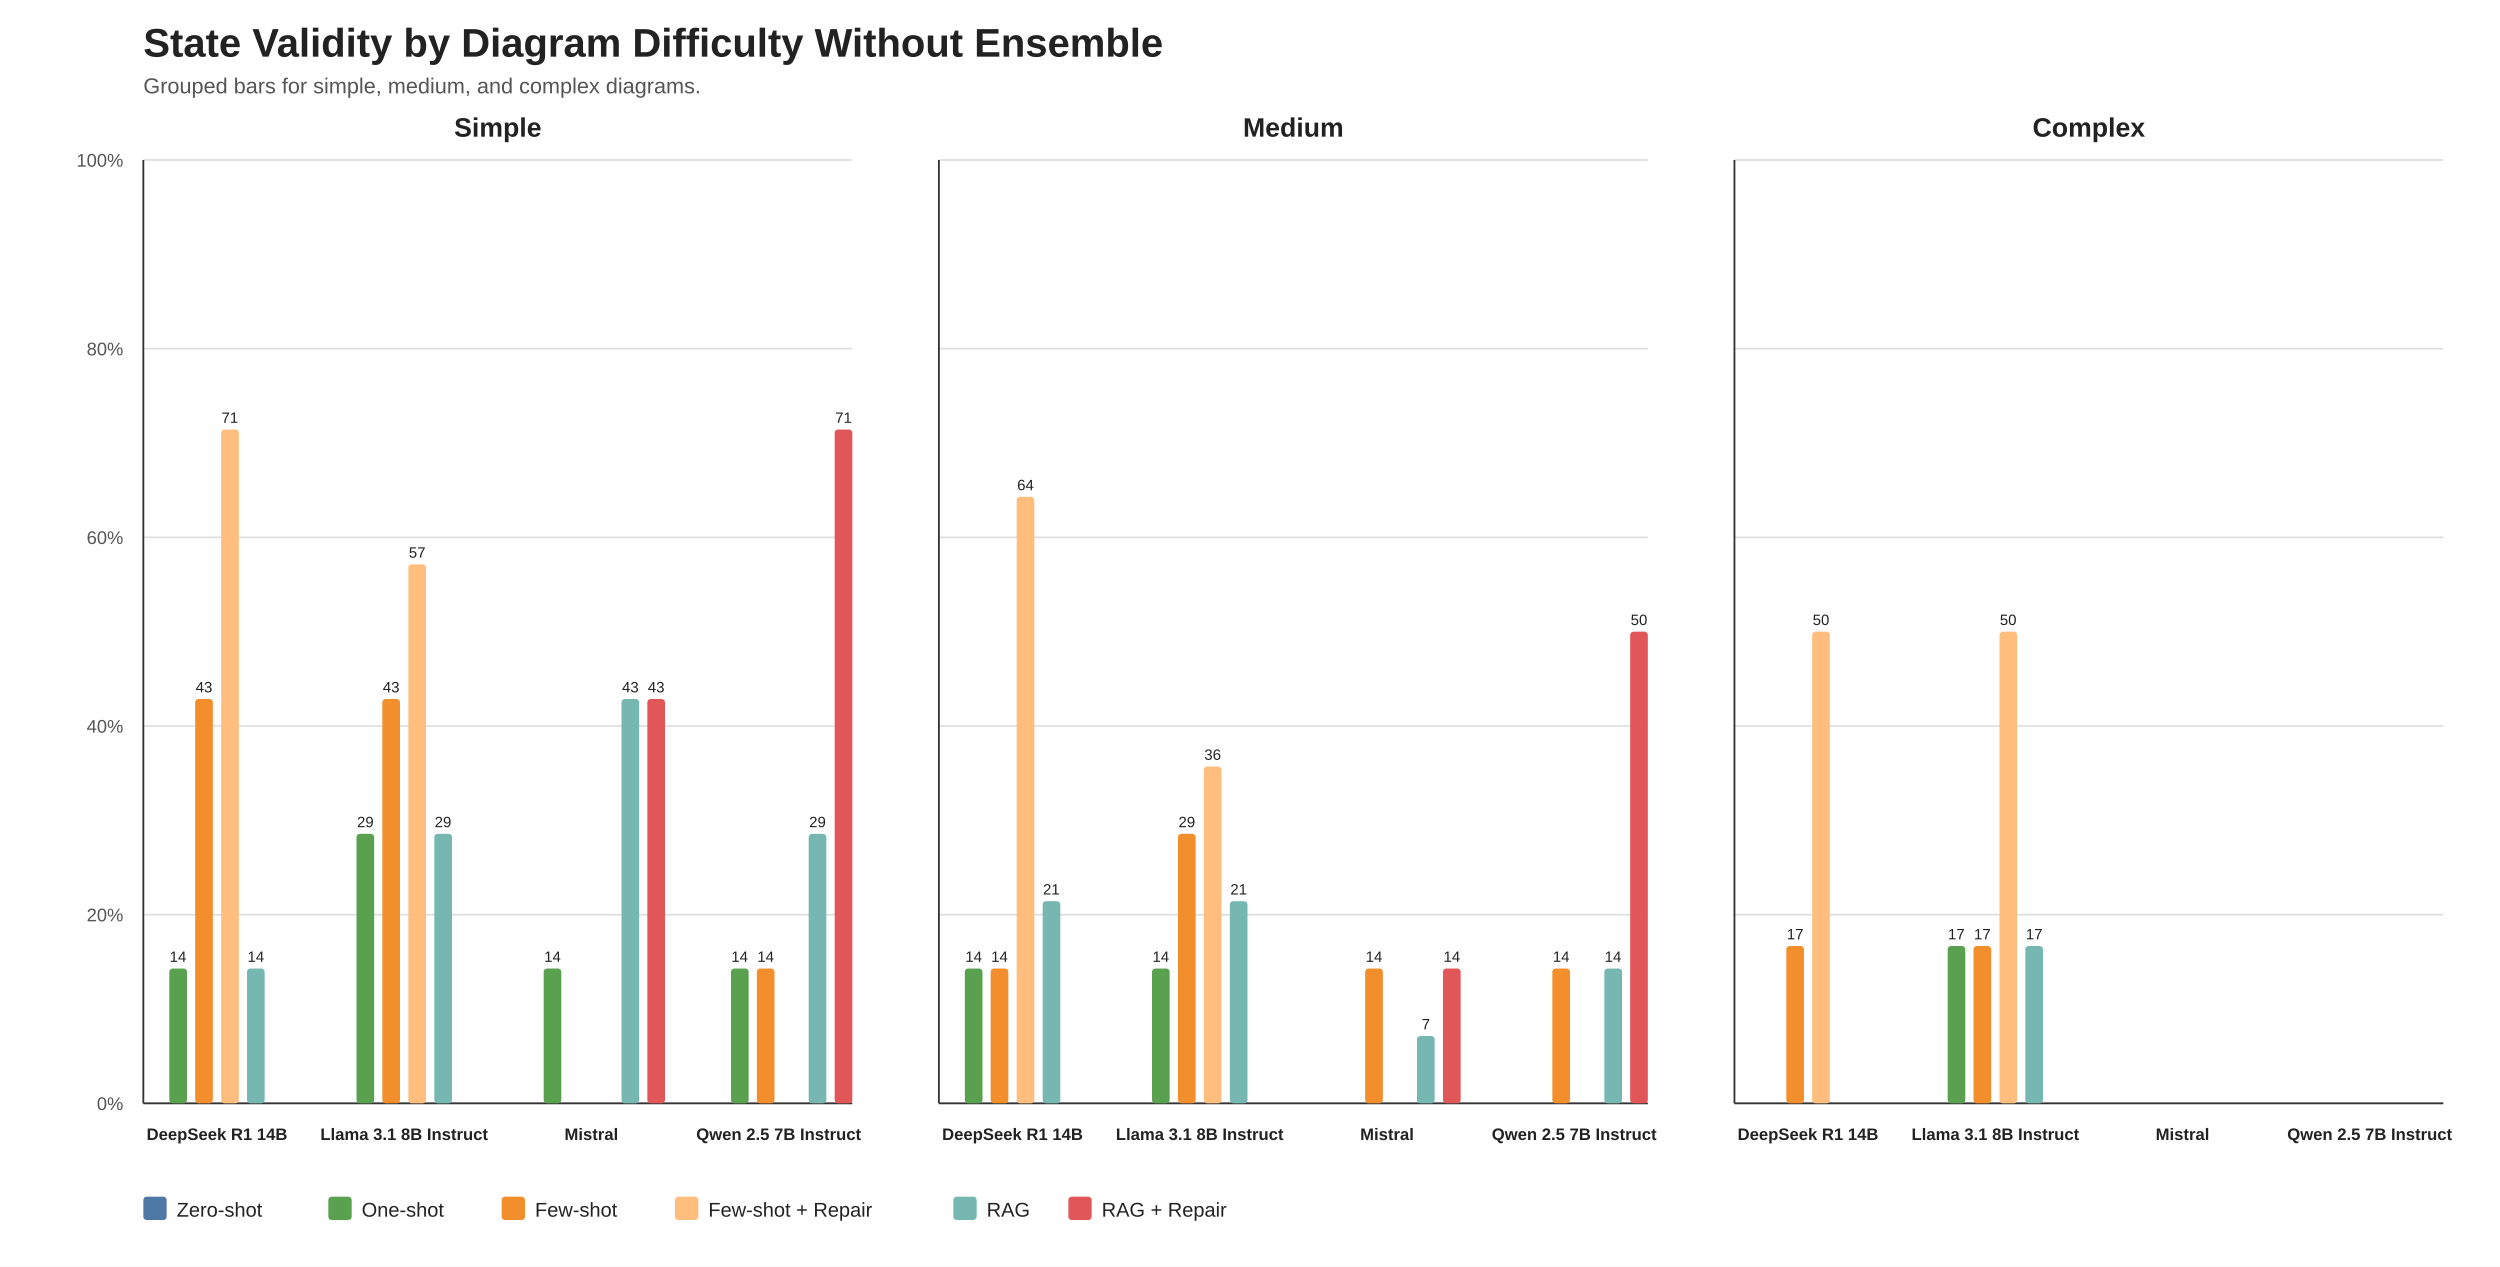
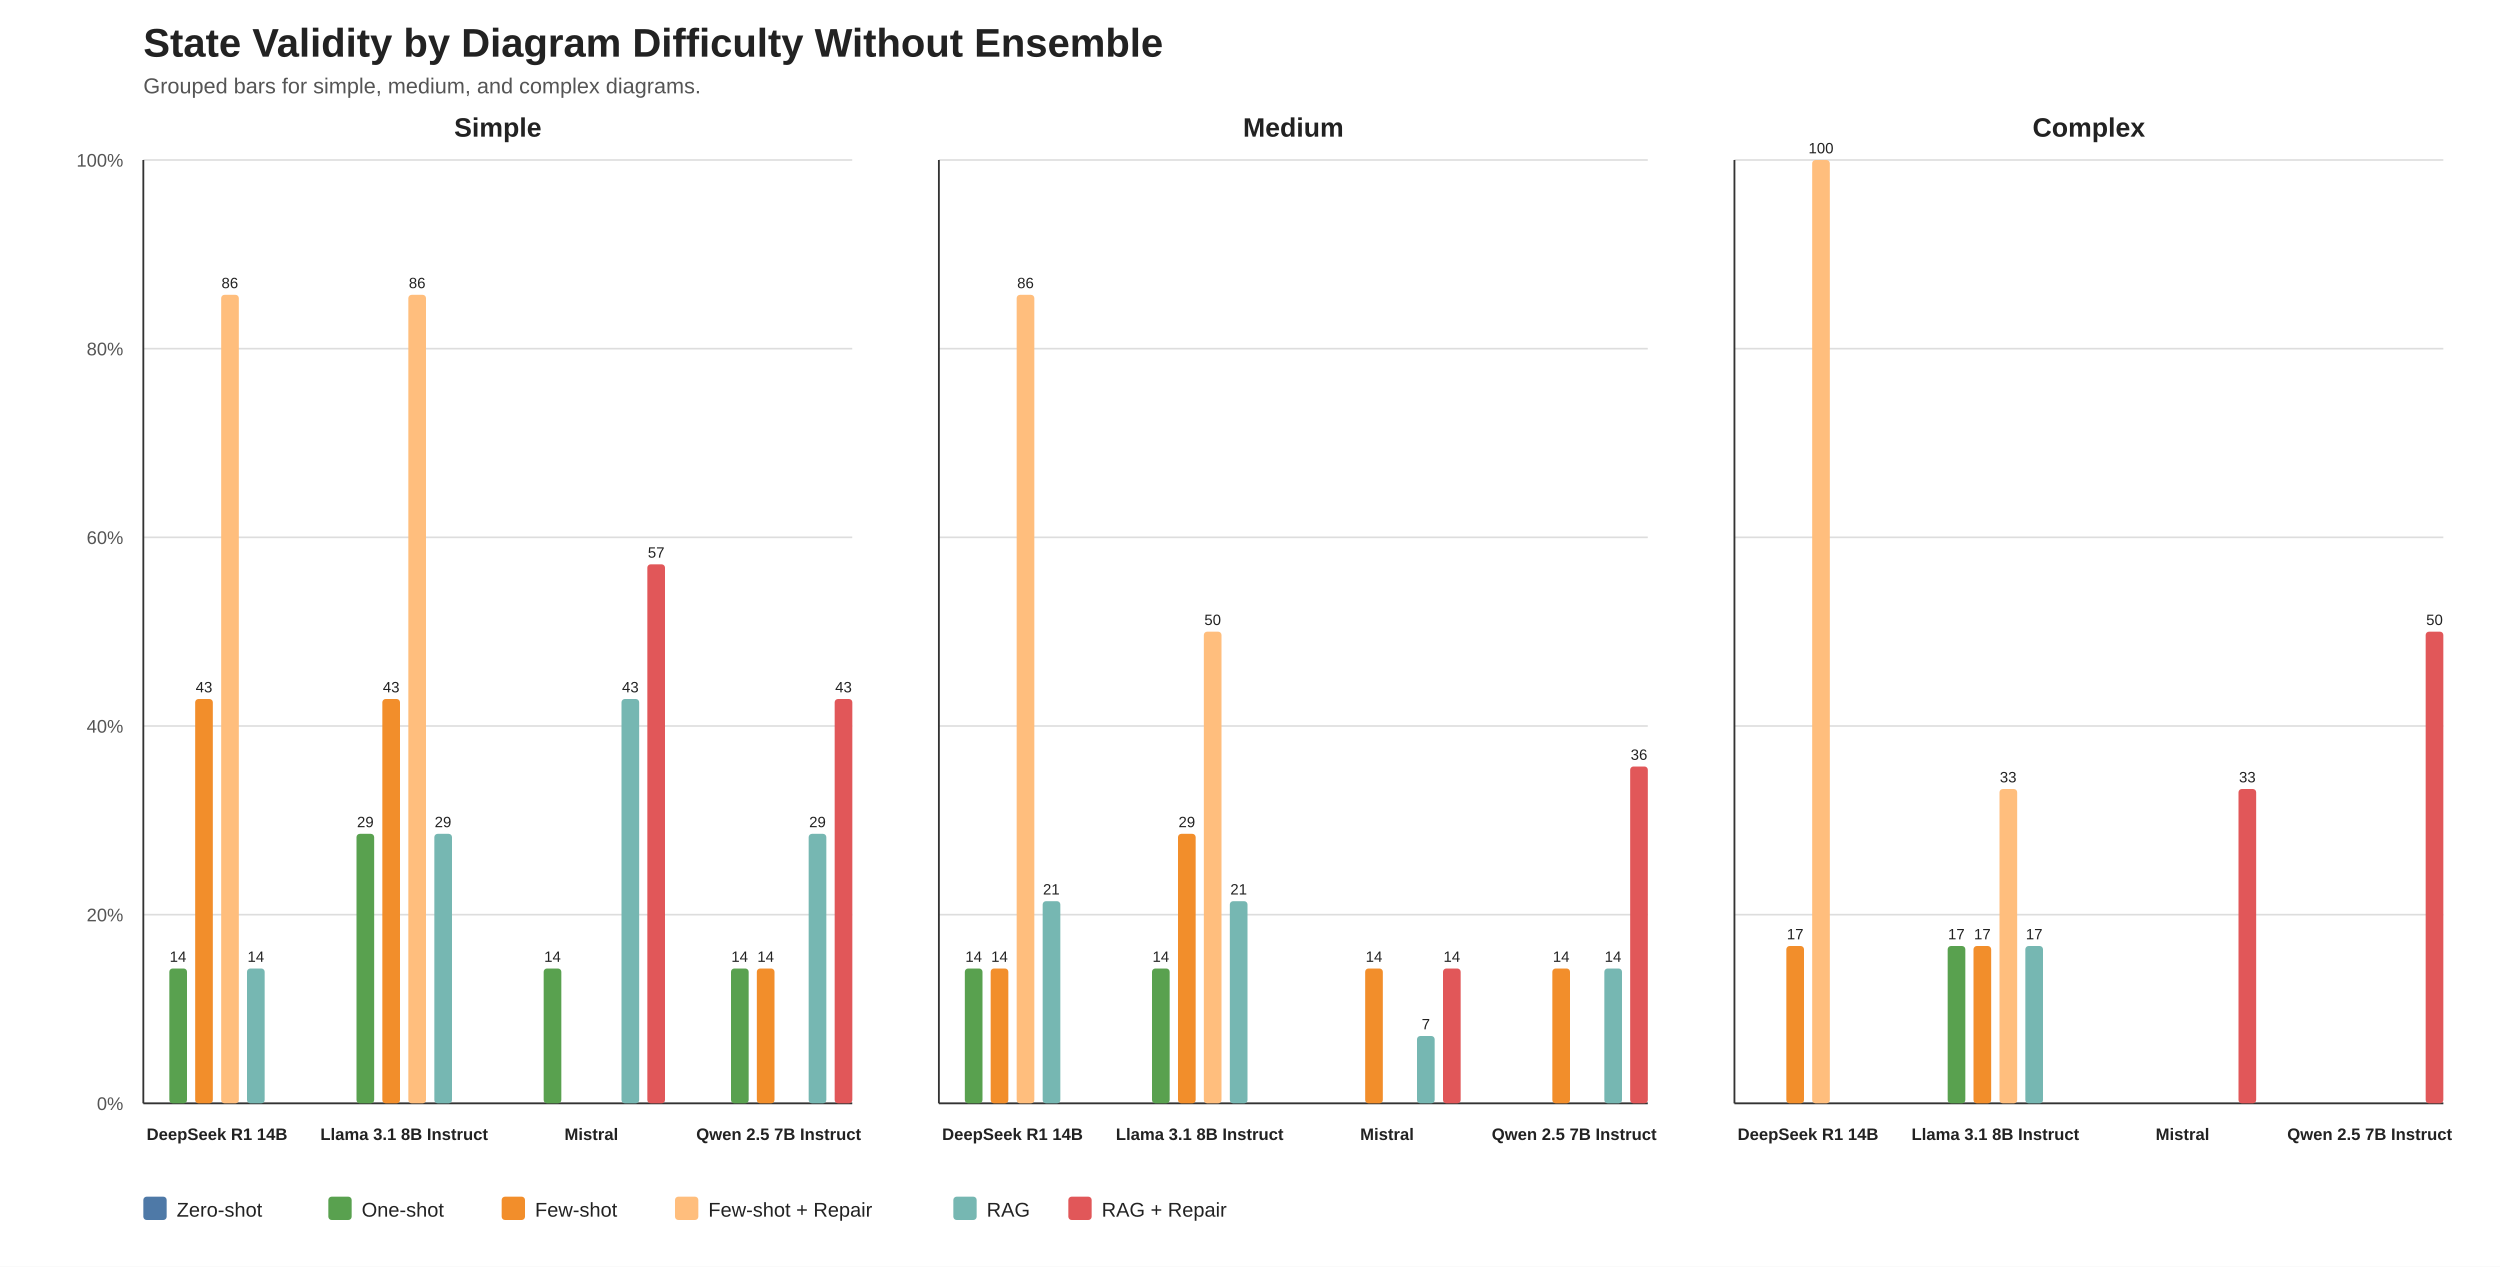
<svg xmlns="http://www.w3.org/2000/svg" width="1500" height="760" viewBox="0 0 1500 760">
  <style>
text { font-family: Arial, Helvetica, sans-serif; fill: #222; }
.title { font-size: 24px; font-weight: 700; }
.subtitle { font-size: 13px; fill: #555; }
.axis { stroke: #333; stroke-width: 1.1; }
.grid { stroke: #ddd; stroke-width: 1; }
.tick { font-size: 11px; fill: #555; }
.panel { font-size: 16px; font-weight: 700; }
.model { font-size: 10px; font-weight: 700; }
.value { font-size: 9px; fill: #222; }
.legend { font-size: 12px; }
</style>
  <rect width="100%" height="100%" fill="#fff" />
  <text class="title" x="86" y="34">State Validity by Diagram Difficulty Without Ensemble</text>
  <text class="subtitle" x="86" y="56">Grouped bars for simple, medium, and complex diagrams.</text>
  <text class="tick" x="74" y="666.0" text-anchor="end">0%</text>
  <text class="tick" x="74" y="552.8" text-anchor="end">20%</text>
  <text class="tick" x="74" y="439.6" text-anchor="end">40%</text>
  <text class="tick" x="74" y="326.4" text-anchor="end">60%</text>
  <text class="tick" x="74" y="213.2" text-anchor="end">80%</text>
  <text class="tick" x="74" y="100.0" text-anchor="end">100%</text>
  <text class="panel" x="298.7" y="82" text-anchor="middle">Simple</text>
  <line class="grid" x1="86.0" y1="662.0" x2="511.333" y2="662.0" />
  <line class="grid" x1="86.0" y1="548.8" x2="511.333" y2="548.8" />
  <line class="grid" x1="86.0" y1="435.6" x2="511.333" y2="435.6" />
  <line class="grid" x1="86.0" y1="322.4" x2="511.333" y2="322.4" />
  <line class="grid" x1="86.0" y1="209.2" x2="511.333" y2="209.2" />
  <line class="grid" x1="86.0" y1="96.0" x2="511.333" y2="96.0" />
  <line class="axis" x1="86.0" y1="96" x2="86.0" y2="662" />
  <line class="axis" x1="86.0" y1="662" x2="511.333" y2="662" />
  <rect x="86.0" y="662.0" width="10.6" height="0.0" rx="2" fill="#4E79A7" />
  <rect x="101.6" y="581.1" width="10.6" height="80.9" rx="2" fill="#59A14F" />
  <text class="value" x="106.8" y="577.1" text-anchor="middle">14</text>
  <rect x="117.1" y="419.4" width="10.6" height="242.6" rx="2" fill="#F28E2B" />
  <text class="value" x="122.4" y="415.4" text-anchor="middle">43</text>
-   <rect x="132.7" y="257.7" width="10.6" height="404.3" rx="2" fill="#FFBE7D" />
-   <text class="value" x="137.9" y="253.7" text-anchor="middle">71</text>
+   <rect x="132.7" y="176.9" width="10.6" height="485.1" rx="2" fill="#FFBE7D" />
+   <text class="value" x="137.9" y="172.9" text-anchor="middle">86</text>
  <rect x="148.2" y="581.1" width="10.6" height="80.9" rx="2" fill="#76B7B2" />
  <text class="value" x="153.5" y="577.1" text-anchor="middle">14</text>
  <rect x="163.8" y="662.0" width="10.6" height="0.0" rx="2" fill="#E15759" />
  <text class="model" x="130.2" y="684" text-anchor="middle">DeepSeek R1 14B</text>
  <rect x="198.3" y="662.0" width="10.6" height="0.0" rx="2" fill="#4E79A7" />
  <rect x="213.9" y="500.3" width="10.6" height="161.7" rx="2" fill="#59A14F" />
  <text class="value" x="219.2" y="496.3" text-anchor="middle">29</text>
  <rect x="229.4" y="419.4" width="10.6" height="242.6" rx="2" fill="#F28E2B" />
  <text class="value" x="234.7" y="415.4" text-anchor="middle">43</text>
-   <rect x="245.0" y="338.6" width="10.6" height="323.4" rx="2" fill="#FFBE7D" />
-   <text class="value" x="250.3" y="334.6" text-anchor="middle">57</text>
+   <rect x="245.0" y="176.9" width="10.6" height="485.1" rx="2" fill="#FFBE7D" />
+   <text class="value" x="250.3" y="172.9" text-anchor="middle">86</text>
  <rect x="260.6" y="500.3" width="10.6" height="161.7" rx="2" fill="#76B7B2" />
  <text class="value" x="265.8" y="496.3" text-anchor="middle">29</text>
  <rect x="276.1" y="662.0" width="10.6" height="0.0" rx="2" fill="#E15759" />
  <text class="model" x="242.5" y="684" text-anchor="middle">Llama 3.1 8B Instruct</text>
  <rect x="310.7" y="662.0" width="10.6" height="0.0" rx="2" fill="#4E79A7" />
  <rect x="326.2" y="581.1" width="10.6" height="80.9" rx="2" fill="#59A14F" />
  <text class="value" x="331.5" y="577.1" text-anchor="middle">14</text>
  <rect x="341.8" y="662.0" width="10.6" height="0.0" rx="2" fill="#F28E2B" />
  <rect x="357.3" y="662.0" width="10.6" height="0.0" rx="2" fill="#FFBE7D" />
  <rect x="372.9" y="419.4" width="10.6" height="242.6" rx="2" fill="#76B7B2" />
  <text class="value" x="378.2" y="415.4" text-anchor="middle">43</text>
-   <rect x="388.4" y="419.4" width="10.6" height="242.6" rx="2" fill="#E15759" />
-   <text class="value" x="393.7" y="415.4" text-anchor="middle">43</text>
+   <rect x="388.4" y="338.6" width="10.6" height="323.4" rx="2" fill="#E15759" />
+   <text class="value" x="393.7" y="334.6" text-anchor="middle">57</text>
  <text class="model" x="354.8" y="684" text-anchor="middle">Mistral</text>
  <rect x="423.0" y="662.0" width="10.6" height="0.0" rx="2" fill="#4E79A7" />
  <rect x="438.6" y="581.1" width="10.6" height="80.9" rx="2" fill="#59A14F" />
  <text class="value" x="443.8" y="577.1" text-anchor="middle">14</text>
  <rect x="454.1" y="581.1" width="10.6" height="80.9" rx="2" fill="#F28E2B" />
  <text class="value" x="459.4" y="577.1" text-anchor="middle">14</text>
  <rect x="469.7" y="662.0" width="10.6" height="0.0" rx="2" fill="#FFBE7D" />
  <rect x="485.2" y="500.3" width="10.6" height="161.7" rx="2" fill="#76B7B2" />
  <text class="value" x="490.5" y="496.3" text-anchor="middle">29</text>
-   <rect x="500.8" y="257.7" width="10.6" height="404.3" rx="2" fill="#E15759" />
-   <text class="value" x="506.1" y="253.7" text-anchor="middle">71</text>
+   <rect x="500.8" y="419.4" width="10.6" height="242.6" rx="2" fill="#E15759" />
+   <text class="value" x="506.1" y="415.4" text-anchor="middle">43</text>
  <text class="model" x="467.2" y="684" text-anchor="middle">Qwen 2.5 7B Instruct</text>
  <text class="panel" x="776.0" y="82" text-anchor="middle">Medium</text>
  <line class="grid" x1="563.333" y1="662.0" x2="988.667" y2="662.0" />
  <line class="grid" x1="563.333" y1="548.8" x2="988.667" y2="548.8" />
  <line class="grid" x1="563.333" y1="435.6" x2="988.667" y2="435.6" />
  <line class="grid" x1="563.333" y1="322.4" x2="988.667" y2="322.4" />
  <line class="grid" x1="563.333" y1="209.2" x2="988.667" y2="209.2" />
  <line class="grid" x1="563.333" y1="96.0" x2="988.667" y2="96.0" />
  <line class="axis" x1="563.333" y1="96" x2="563.333" y2="662" />
  <line class="axis" x1="563.333" y1="662" x2="988.667" y2="662" />
  <rect x="563.3" y="662.0" width="10.6" height="0.0" rx="2" fill="#4E79A7" />
  <rect x="578.9" y="581.1" width="10.6" height="80.9" rx="2" fill="#59A14F" />
  <text class="value" x="584.2" y="577.1" text-anchor="middle">14</text>
  <rect x="594.4" y="581.1" width="10.6" height="80.9" rx="2" fill="#F28E2B" />
  <text class="value" x="599.7" y="577.1" text-anchor="middle">14</text>
-   <rect x="610.0" y="298.1" width="10.6" height="363.9" rx="2" fill="#FFBE7D" />
-   <text class="value" x="615.3" y="294.1" text-anchor="middle">64</text>
+   <rect x="610.0" y="176.9" width="10.6" height="485.1" rx="2" fill="#FFBE7D" />
+   <text class="value" x="615.3" y="172.9" text-anchor="middle">86</text>
  <rect x="625.6" y="540.7" width="10.6" height="121.3" rx="2" fill="#76B7B2" />
  <text class="value" x="630.8" y="536.7" text-anchor="middle">21</text>
  <rect x="641.1" y="662.0" width="10.6" height="0.0" rx="2" fill="#E15759" />
  <text class="model" x="607.5" y="684" text-anchor="middle">DeepSeek R1 14B</text>
  <rect x="675.7" y="662.0" width="10.6" height="0.0" rx="2" fill="#4E79A7" />
  <rect x="691.2" y="581.1" width="10.6" height="80.9" rx="2" fill="#59A14F" />
  <text class="value" x="696.5" y="577.1" text-anchor="middle">14</text>
  <rect x="706.8" y="500.3" width="10.6" height="161.7" rx="2" fill="#F28E2B" />
  <text class="value" x="712.1" y="496.3" text-anchor="middle">29</text>
-   <rect x="722.3" y="459.9" width="10.6" height="202.1" rx="2" fill="#FFBE7D" />
-   <text class="value" x="727.6" y="455.9" text-anchor="middle">36</text>
+   <rect x="722.3" y="379.0" width="10.6" height="283.0" rx="2" fill="#FFBE7D" />
+   <text class="value" x="727.6" y="375.0" text-anchor="middle">50</text>
  <rect x="737.9" y="540.7" width="10.6" height="121.3" rx="2" fill="#76B7B2" />
  <text class="value" x="743.2" y="536.7" text-anchor="middle">21</text>
  <rect x="753.4" y="662.0" width="10.6" height="0.0" rx="2" fill="#E15759" />
  <text class="model" x="719.8" y="684" text-anchor="middle">Llama 3.1 8B Instruct</text>
  <rect x="788.0" y="662.0" width="10.6" height="0.0" rx="2" fill="#4E79A7" />
  <rect x="803.6" y="662.0" width="10.6" height="0.0" rx="2" fill="#59A14F" />
  <rect x="819.1" y="581.1" width="10.6" height="80.9" rx="2" fill="#F28E2B" />
  <text class="value" x="824.4" y="577.1" text-anchor="middle">14</text>
  <rect x="834.7" y="662.0" width="10.6" height="0.0" rx="2" fill="#FFBE7D" />
  <rect x="850.2" y="621.6" width="10.6" height="40.4" rx="2" fill="#76B7B2" />
  <text class="value" x="855.5" y="617.6" text-anchor="middle">7</text>
  <rect x="865.8" y="581.1" width="10.6" height="80.9" rx="2" fill="#E15759" />
  <text class="value" x="871.1" y="577.1" text-anchor="middle">14</text>
  <text class="model" x="832.2" y="684" text-anchor="middle">Mistral</text>
  <rect x="900.3" y="662.0" width="10.6" height="0.0" rx="2" fill="#4E79A7" />
  <rect x="915.9" y="662.0" width="10.6" height="0.0" rx="2" fill="#59A14F" />
  <rect x="931.4" y="581.1" width="10.6" height="80.9" rx="2" fill="#F28E2B" />
  <text class="value" x="936.7" y="577.1" text-anchor="middle">14</text>
  <rect x="947.0" y="662.0" width="10.6" height="0.0" rx="2" fill="#FFBE7D" />
  <rect x="962.6" y="581.1" width="10.6" height="80.9" rx="2" fill="#76B7B2" />
  <text class="value" x="967.8" y="577.1" text-anchor="middle">14</text>
-   <rect x="978.1" y="379.0" width="10.6" height="283.0" rx="2" fill="#E15759" />
-   <text class="value" x="983.4" y="375.0" text-anchor="middle">50</text>
+   <rect x="978.1" y="459.9" width="10.6" height="202.1" rx="2" fill="#E15759" />
+   <text class="value" x="983.4" y="455.9" text-anchor="middle">36</text>
  <text class="model" x="944.5" y="684" text-anchor="middle">Qwen 2.5 7B Instruct</text>
  <text class="panel" x="1253.3" y="82" text-anchor="middle">Complex</text>
  <line class="grid" x1="1040.667" y1="662.0" x2="1466" y2="662.0" />
  <line class="grid" x1="1040.667" y1="548.8" x2="1466" y2="548.8" />
  <line class="grid" x1="1040.667" y1="435.6" x2="1466" y2="435.6" />
  <line class="grid" x1="1040.667" y1="322.4" x2="1466" y2="322.4" />
  <line class="grid" x1="1040.667" y1="209.2" x2="1466" y2="209.2" />
  <line class="grid" x1="1040.667" y1="96.0" x2="1466" y2="96.0" />
  <line class="axis" x1="1040.667" y1="96" x2="1040.667" y2="662" />
  <line class="axis" x1="1040.667" y1="662" x2="1466" y2="662" />
  <rect x="1040.7" y="662.0" width="10.6" height="0.0" rx="2" fill="#4E79A7" />
  <rect x="1056.2" y="662.0" width="10.6" height="0.0" rx="2" fill="#59A14F" />
  <rect x="1071.8" y="567.6" width="10.6" height="94.4" rx="2" fill="#F28E2B" />
  <text class="value" x="1077.1" y="563.6" text-anchor="middle">17</text>
-   <rect x="1087.3" y="379.0" width="10.6" height="283.0" rx="2" fill="#FFBE7D" />
-   <text class="value" x="1092.6" y="375.0" text-anchor="middle">50</text>
+   <rect x="1087.3" y="96.0" width="10.6" height="566.0" rx="2" fill="#FFBE7D" />
+   <text class="value" x="1092.6" y="92.0" text-anchor="middle">100</text>
  <rect x="1102.9" y="662.0" width="10.6" height="0.0" rx="2" fill="#76B7B2" />
  <rect x="1118.4" y="662.0" width="10.6" height="0.0" rx="2" fill="#E15759" />
  <text class="model" x="1084.8" y="684" text-anchor="middle">DeepSeek R1 14B</text>
  <rect x="1153.0" y="662.0" width="10.6" height="0.0" rx="2" fill="#4E79A7" />
  <rect x="1168.6" y="567.6" width="10.6" height="94.4" rx="2" fill="#59A14F" />
  <text class="value" x="1173.8" y="563.6" text-anchor="middle">17</text>
  <rect x="1184.1" y="567.6" width="10.6" height="94.4" rx="2" fill="#F28E2B" />
  <text class="value" x="1189.4" y="563.6" text-anchor="middle">17</text>
-   <rect x="1199.7" y="379.0" width="10.6" height="283.0" rx="2" fill="#FFBE7D" />
-   <text class="value" x="1204.9" y="375.0" text-anchor="middle">50</text>
+   <rect x="1199.7" y="473.4" width="10.6" height="188.6" rx="2" fill="#FFBE7D" />
+   <text class="value" x="1204.9" y="469.4" text-anchor="middle">33</text>
  <rect x="1215.2" y="567.6" width="10.6" height="94.4" rx="2" fill="#76B7B2" />
  <text class="value" x="1220.5" y="563.6" text-anchor="middle">17</text>
  <rect x="1230.8" y="662.0" width="10.6" height="0.0" rx="2" fill="#E15759" />
  <text class="model" x="1197.2" y="684" text-anchor="middle">Llama 3.1 8B Instruct</text>
  <rect x="1265.3" y="662.0" width="10.6" height="0.0" rx="2" fill="#4E79A7" />
  <rect x="1280.9" y="662.0" width="10.6" height="0.0" rx="2" fill="#59A14F" />
  <rect x="1296.4" y="662.0" width="10.6" height="0.0" rx="2" fill="#F28E2B" />
  <rect x="1312.0" y="662.0" width="10.6" height="0.0" rx="2" fill="#FFBE7D" />
  <rect x="1327.6" y="662.0" width="10.6" height="0.0" rx="2" fill="#76B7B2" />
-   <rect x="1343.1" y="662.0" width="10.6" height="0.0" rx="2" fill="#E15759" />
+   <rect x="1343.1" y="473.4" width="10.6" height="188.6" rx="2" fill="#E15759" />
+   <text class="value" x="1348.4" y="469.4" text-anchor="middle">33</text>
  <text class="model" x="1309.5" y="684" text-anchor="middle">Mistral</text>
  <rect x="1377.7" y="662.0" width="10.6" height="0.0" rx="2" fill="#4E79A7" />
  <rect x="1393.2" y="662.0" width="10.6" height="0.0" rx="2" fill="#59A14F" />
  <rect x="1408.8" y="662.0" width="10.6" height="0.0" rx="2" fill="#F28E2B" />
  <rect x="1424.3" y="662.0" width="10.6" height="0.0" rx="2" fill="#FFBE7D" />
  <rect x="1439.9" y="662.0" width="10.6" height="0.0" rx="2" fill="#76B7B2" />
-   <rect x="1455.4" y="662.0" width="10.6" height="0.0" rx="2" fill="#E15759" />
+   <rect x="1455.4" y="379.0" width="10.6" height="283.0" rx="2" fill="#E15759" />
+   <text class="value" x="1460.7" y="375.0" text-anchor="middle">50</text>
  <text class="model" x="1421.8" y="684" text-anchor="middle">Qwen 2.5 7B Instruct</text>
  <rect x="86" y="718" width="14" height="14" fill="#4E79A7" rx="2" />
  <text class="legend" x="106" y="730">Zero-shot</text>
  <rect x="197" y="718" width="14" height="14" fill="#59A14F" rx="2" />
  <text class="legend" x="217" y="730">One-shot</text>
  <rect x="301" y="718" width="14" height="14" fill="#F28E2B" rx="2" />
  <text class="legend" x="321" y="730">Few-shot</text>
  <rect x="405" y="718" width="14" height="14" fill="#FFBE7D" rx="2" />
  <text class="legend" x="425" y="730">Few-shot + Repair</text>
  <rect x="572" y="718" width="14" height="14" fill="#76B7B2" rx="2" />
  <text class="legend" x="592" y="730">RAG</text>
  <rect x="641" y="718" width="14" height="14" fill="#E15759" rx="2" />
  <text class="legend" x="661" y="730">RAG + Repair</text>
</svg>
